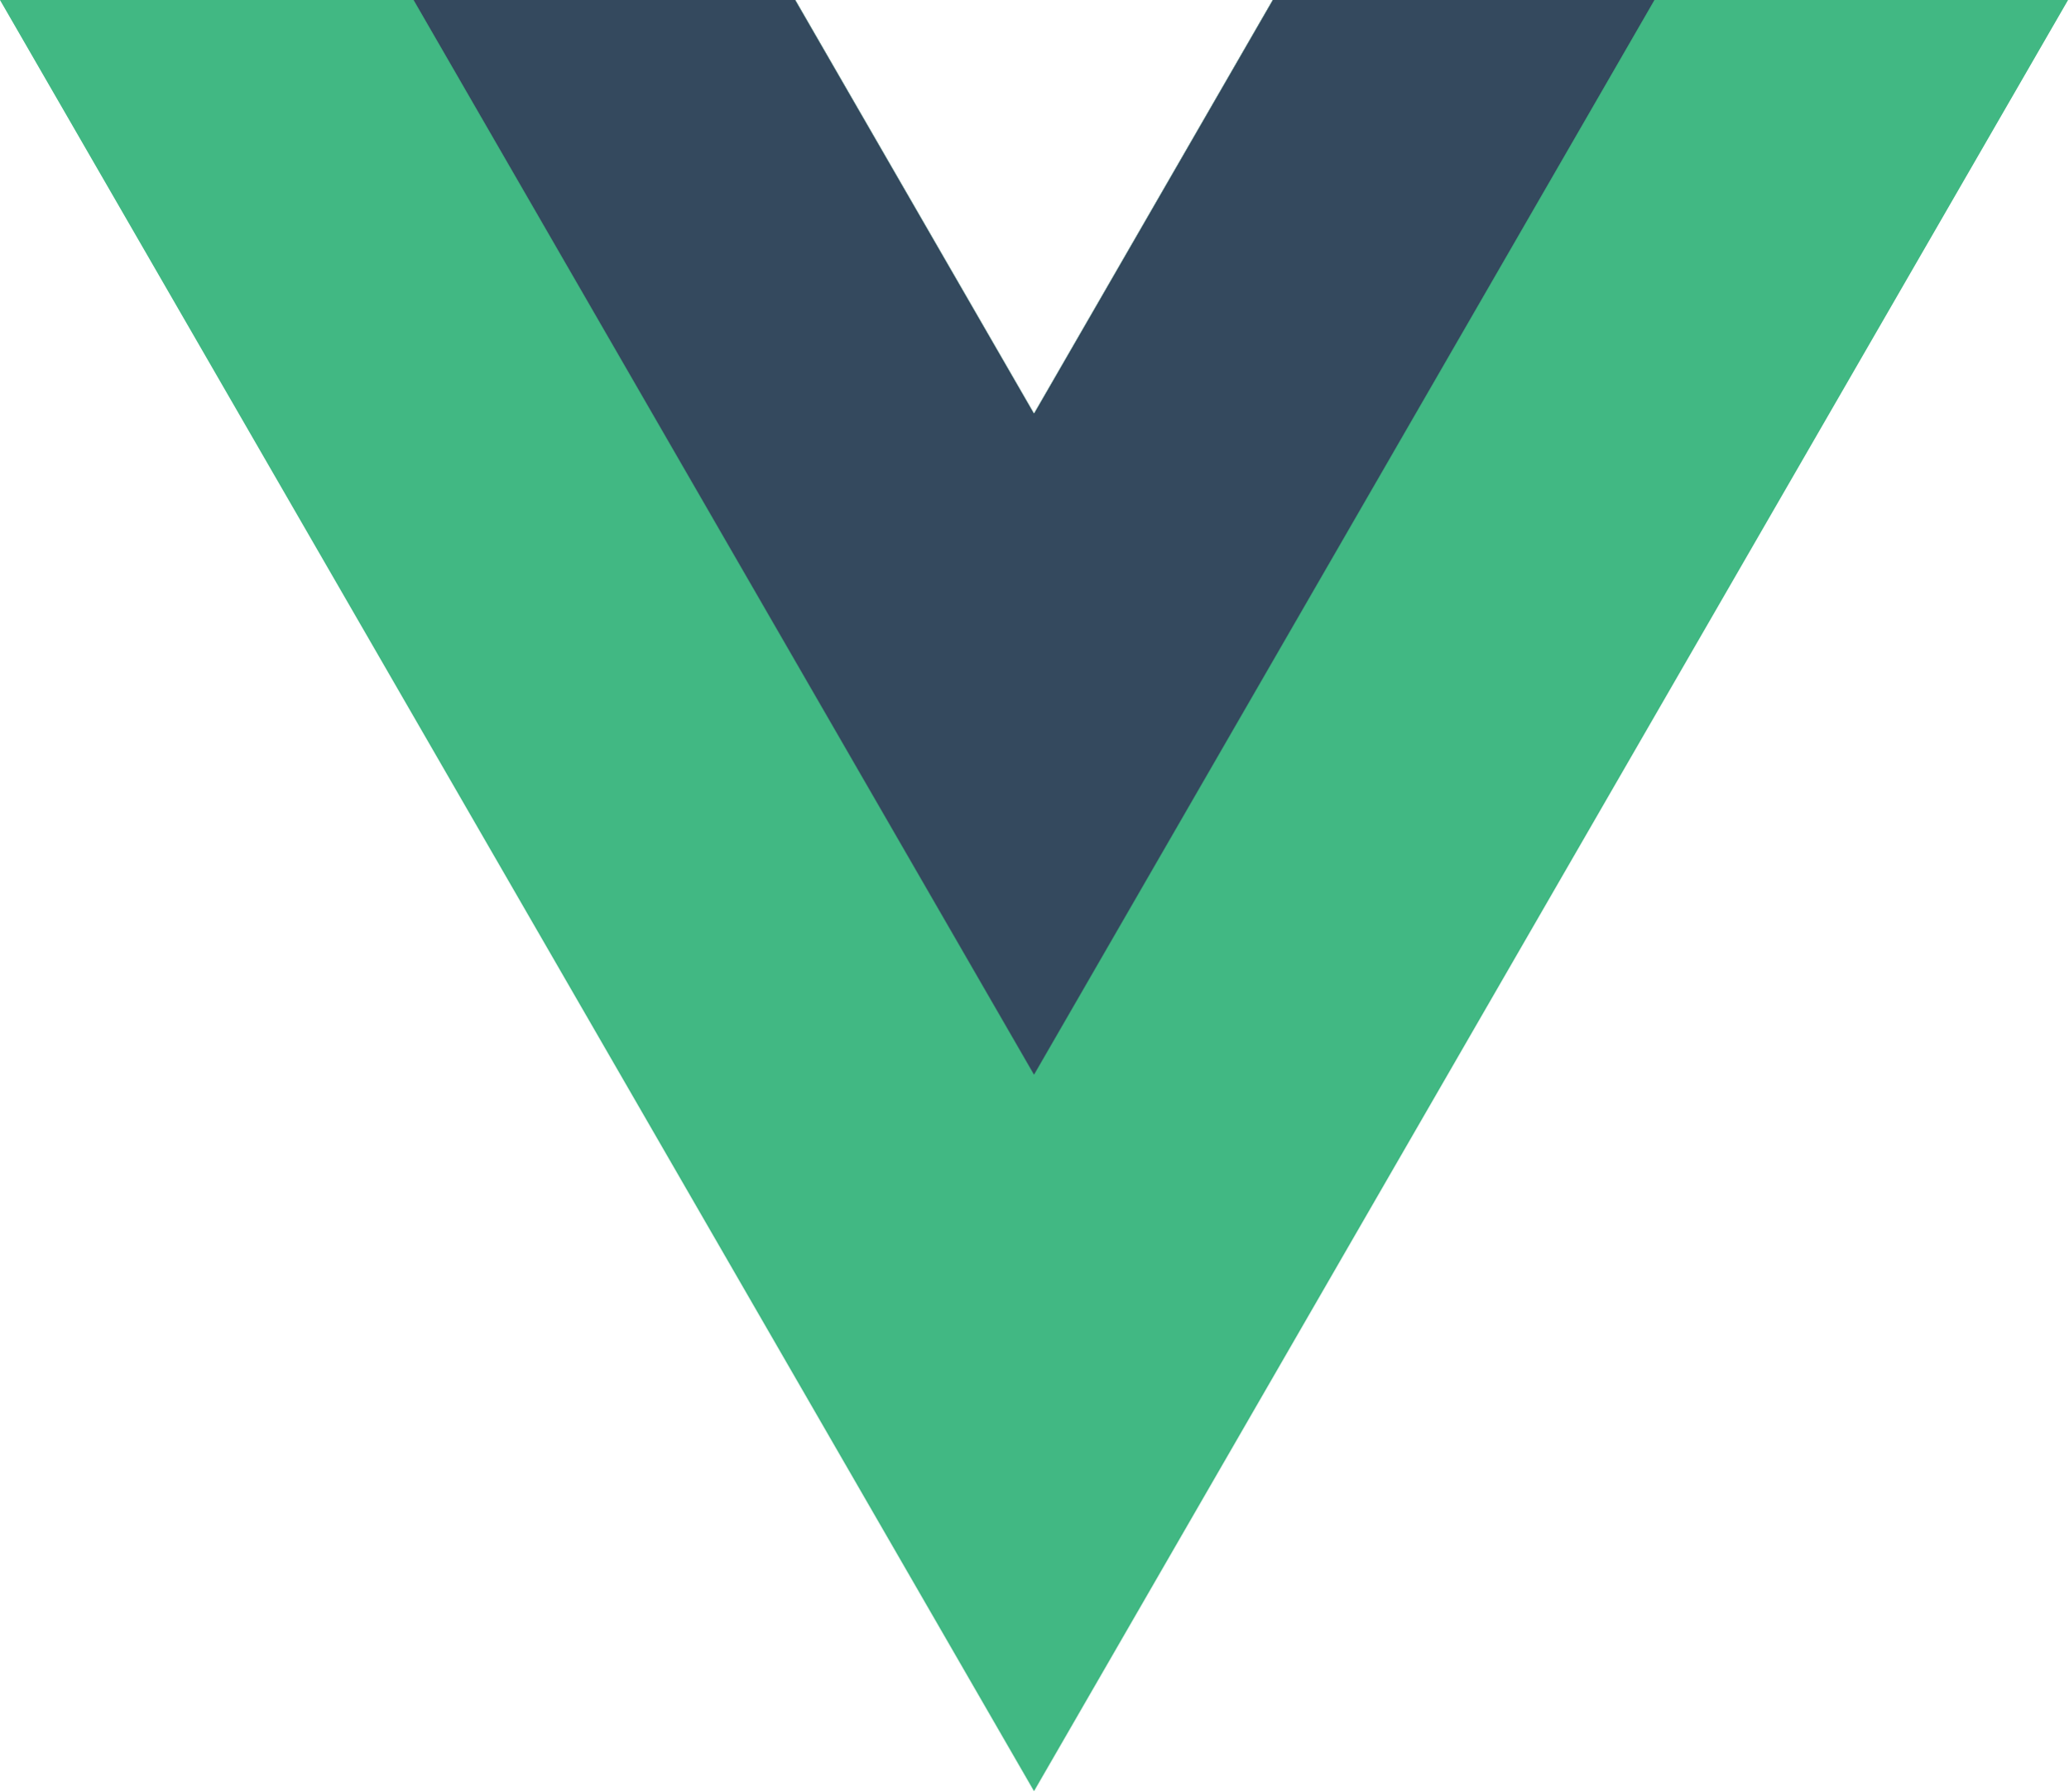
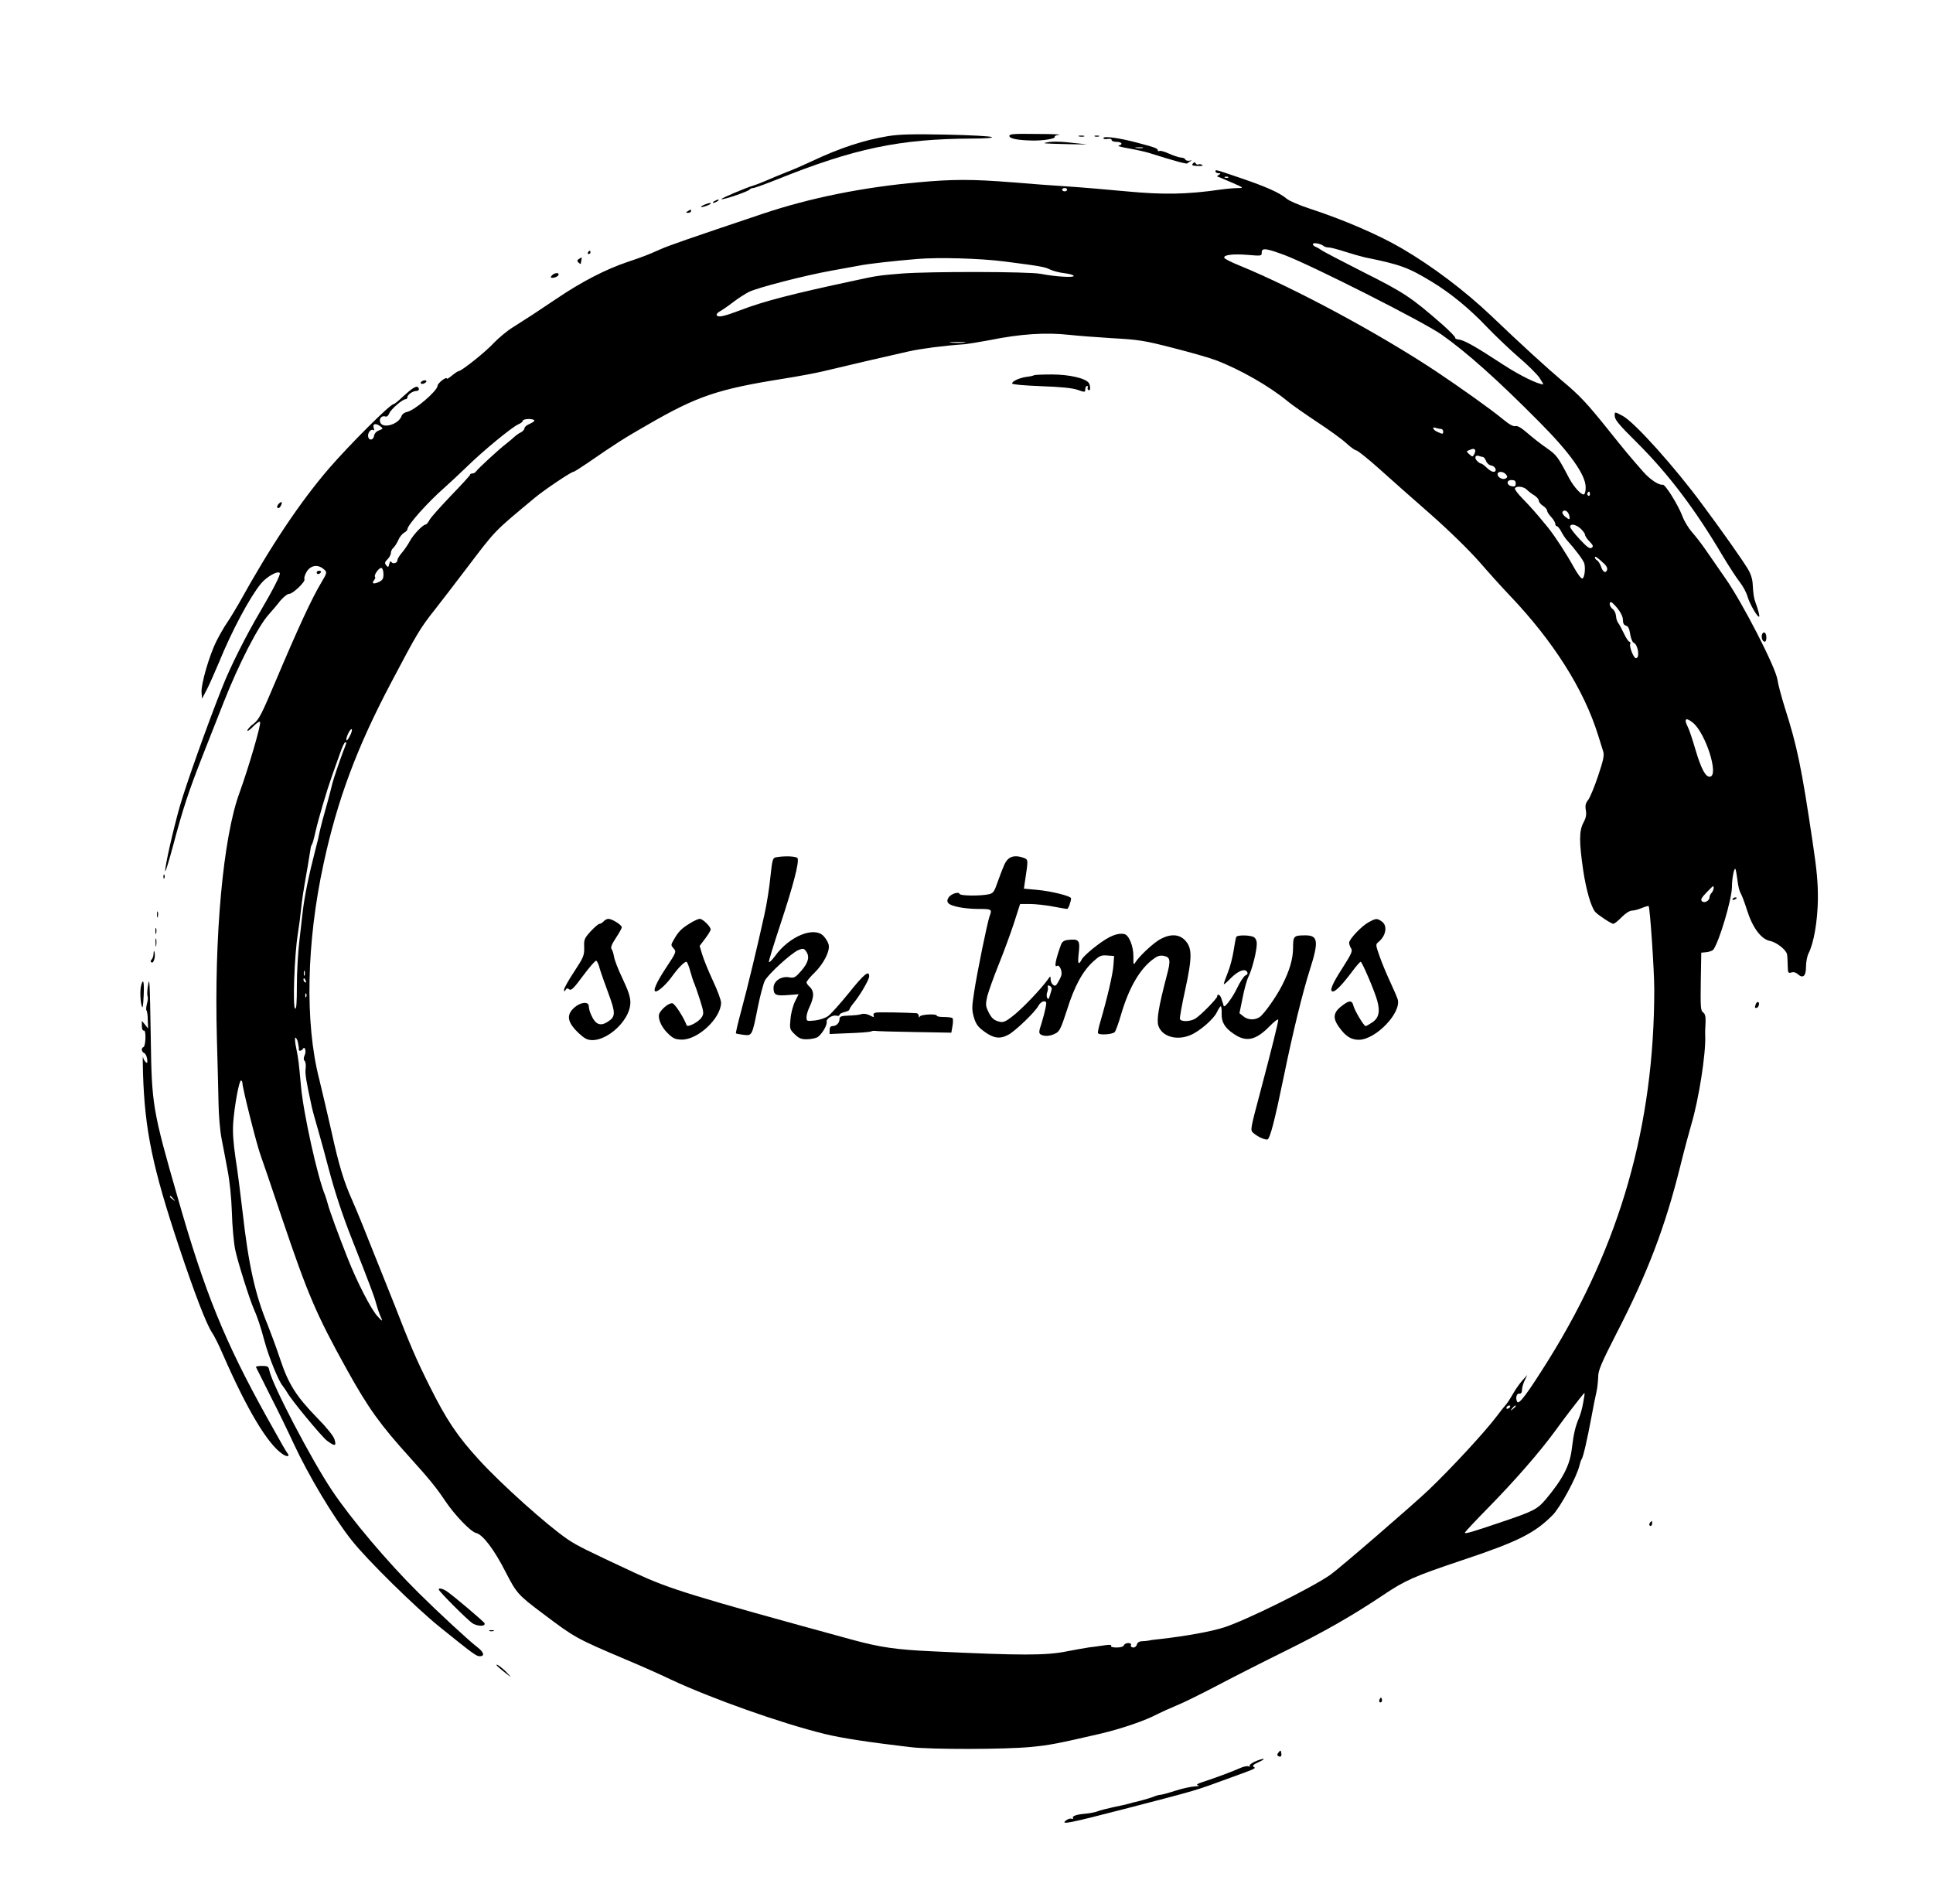
- <svg xmlns="http://www.w3.org/2000/svg" viewBox="0 0 261.76 226.69">
-   <path d="M161.096.001l-30.225 52.351L100.647.001H-.005l130.877 226.688L261.749.001z" fill="#41b883" />
-   <path d="M161.096.001l-30.225 52.351L100.647.001H52.346l78.526 136.01L209.398.001z" fill="#34495e" />
+ <svg xmlns="http://www.w3.org/2000/svg" version="1.0" width="1172pt" height="1154pt" viewBox="0 0 1172 1154" preserveAspectRatio="xMidYMid meet">
+   <g transform="translate(0,1154) scale(0.1,-0.1)" fill="#000000" stroke="none">
+     <path d="M5385 10715 c-146 -24 -293 -72 -460 -151 -49 -23 -121 -55 -160 -69 -38 -15 -92 -38 -120 -50 -27 -12 -61 -25 -75 -29 -45 -13 -201 -79 -196 -83 7 -7 165 47 171 58 4 5 13 9 21 9 8 0 72 23 142 51 473 190 746 247 1186 249 79 0 126 4 120 9 -5 5 -128 12 -274 15 -206 4 -285 2 -355 -9z" />
+     <path d="M6120 10716 c0 -16 48 -26 140 -28 66 -1 142 11 135 23 -3 4 9 10 27 12 18 2 -42 5 -134 5 -140 2 -168 0 -168 -12z" />
+     <path d="M6543 10713 c9 -2 23 -2 30 0 6 3 -1 5 -18 5 -16 0 -22 -2 -12 -5z" />
+     <path d="M6638 10713 c6 -2 18 -2 25 0 6 3 1 5 -13 5 -14 0 -19 -2 -12 -5z" />
+     <path d="M6690 10703 c0 -6 11 -8 25 -5 15 2 25 0 25 -7 0 -6 14 -11 30 -11 32 0 41 -16 13 -22 -10 -3 16 -10 57 -17 41 -7 95 -19 120 -26 175 -55 236 -71 240 -65 3 4 12 10 20 14 9 3 6 5 -7 2 -12 -2 -24 1 -26 7 -2 6 -14 12 -28 12 -13 1 -45 12 -72 24 -26 12 -52 19 -57 16 -6 -3 -10 -2 -10 3 0 12 -14 18 -125 47 -108 29 -205 42 -205 28z m238 -60 c-10 -2 -28 -2 -40 0 -13 2 -5 4 17 4 22 1 32 -1 23 -4z" />
+     <path d="M6360 10679 c-48 -9 -44 -9 120 -13 80 -2 125 -2 100 0 -25 3 -76 8 -115 12 -38 4 -86 4 -105 1z" />
+     <path d="M7232 10548 c-8 -10 -2 -13 30 -14 25 -1 35 1 27 6 -7 5 -17 6 -22 3 -5 -3 -13 0 -17 6 -5 9 -9 9 -18 -1z" />
+     <path d="M7370 10500 c0 -5 8 -10 18 -10 14 0 15 -2 2 -10 -8 -5 -13 -10 -10 -10 3 0 41 -16 85 -35 76 -33 78 -35 42 -35 -21 0 -68 -4 -105 -9 -207 -30 -351 -32 -572 -11 -118 11 -280 25 -360 30 -80 5 -230 16 -335 25 -240 19 -358 19 -565 0 -337 -30 -656 -94 -943 -190 -452 -152 -575 -194 -627 -218 -79 -35 -98 -42 -198 -76 -128 -43 -276 -119 -425 -220 -135 -91 -168 -112 -269 -176 -34 -21 -85 -64 -113 -93 -48 -53 -197 -172 -215 -172 -4 0 -22 -12 -39 -26 -17 -14 -31 -23 -31 -20 0 17 -56 -25 -57 -43 -3 -32 -139 -149 -185 -158 -15 -3 -30 -14 -33 -24 -17 -52 -117 -81 -130 -38 -8 23 11 42 33 34 7 -3 17 6 22 19 9 24 80 86 99 86 6 0 11 5 11 11 0 16 31 38 53 39 17 0 22 11 11 23 -10 10 -39 -9 -92 -58 -26 -25 -51 -45 -56 -45 -21 0 -264 -243 -390 -388 -177 -206 -352 -467 -546 -817 -19 -33 -50 -85 -70 -115 -21 -30 -51 -83 -68 -117 -42 -83 -94 -261 -90 -310 l3 -38 28 53 c15 29 48 103 74 165 78 192 187 396 255 479 35 42 100 79 114 65 8 -7 -40 -101 -120 -237 -84 -142 -181 -335 -228 -455 -89 -223 -220 -592 -257 -720 -43 -151 -94 -380 -89 -396 2 -5 23 64 47 153 62 233 94 328 178 543 41 105 100 253 130 330 91 231 210 463 275 533 18 20 49 56 67 80 20 23 43 42 54 42 23 0 101 75 93 89 -4 5 2 25 12 43 23 40 66 49 102 20 25 -20 25 -22 -14 -87 -55 -92 -137 -268 -274 -592 -86 -204 -102 -235 -134 -260 -21 -15 -37 -34 -38 -41 0 -7 16 4 36 25 22 22 39 33 41 26 6 -18 -70 -277 -125 -429 -99 -268 -154 -869 -137 -1489 4 -148 9 -326 10 -395 1 -69 9 -163 18 -210 9 -47 26 -134 37 -195 13 -67 23 -166 26 -255 2 -80 11 -181 20 -225 14 -70 88 -304 113 -360 20 -44 41 -106 65 -196 27 -99 85 -241 110 -270 8 -10 19 -27 26 -38 23 -44 208 -267 242 -294 49 -36 59 -35 46 8 -7 21 -45 69 -102 127 -129 132 -177 207 -227 358 -23 69 -57 161 -75 206 -77 186 -117 364 -154 694 -12 102 -30 246 -42 320 -14 97 -18 157 -14 215 8 106 36 255 47 255 5 0 9 -8 9 -17 0 -29 87 -374 109 -433 11 -30 70 -203 131 -385 156 -461 206 -580 393 -917 131 -236 202 -334 382 -533 113 -125 161 -183 214 -263 60 -89 156 -188 188 -195 40 -9 110 -101 179 -237 66 -128 74 -138 229 -254 190 -143 198 -148 495 -274 91 -38 215 -93 275 -122 247 -116 670 -266 935 -331 107 -26 266 -50 520 -80 128 -15 571 -14 730 1 115 11 164 21 420 80 131 31 275 80 349 120 20 10 70 33 111 50 41 16 156 73 255 125 99 52 284 146 410 208 233 115 405 213 593 339 133 89 185 112 477 210 339 113 441 164 550 275 46 47 145 230 161 298 4 17 10 35 14 40 9 12 34 120 60 260 10 55 23 120 29 145 6 25 10 66 11 93 0 40 17 80 114 270 186 361 291 638 381 997 25 102 57 221 70 265 45 151 88 426 84 535 -1 19 0 56 2 83 1 35 -2 51 -15 60 -15 11 -16 33 -14 187 l3 175 32 3 c17 2 36 9 41 15 35 47 112 303 113 381 0 56 15 125 22 106 3 -8 8 -40 12 -70 3 -30 12 -64 19 -75 7 -11 25 -59 40 -107 33 -103 85 -172 138 -182 40 -8 98 -54 103 -81 2 -11 4 -42 4 -68 1 -44 3 -48 22 -42 13 4 27 1 39 -10 32 -29 50 -12 50 45 0 28 7 64 15 80 32 62 55 194 57 326 1 100 -6 178 -31 344 -68 459 -95 588 -170 822 -21 68 -41 143 -44 167 -9 72 -214 472 -319 620 -34 49 -85 123 -113 163 -27 40 -67 91 -87 113 -20 23 -46 65 -57 95 -26 69 -105 196 -120 192 -22 -5 -76 31 -116 76 -88 100 -114 132 -207 248 -136 170 -179 216 -287 306 -93 79 -246 218 -430 394 -159 151 -356 300 -541 408 -140 82 -351 173 -558 241 -62 20 -125 47 -140 60 -44 37 -123 72 -278 125 -165 56 -154 53 -154 40z m77 -36 c-3 -3 -12 -4 -19 -1 -8 3 -5 6 6 6 11 1 17 -2 13 -5z m-977 -74 c0 -5 -7 -10 -15 -10 -8 0 -15 5 -15 10 0 6 7 10 15 10 8 0 15 -4 15 -10z m1555 -341 c5 -5 19 -9 31 -9 12 0 57 -12 100 -26 44 -14 97 -29 119 -34 217 -44 263 -61 408 -149 113 -69 227 -162 332 -273 50 -52 136 -134 191 -182 56 -47 113 -104 128 -126 14 -22 25 -40 23 -40 -32 0 -142 54 -239 117 -182 119 -243 153 -280 156 -9 1 -16 5 -15 10 1 5 -34 41 -78 80 -190 166 -233 194 -480 318 -132 67 -247 127 -255 134 -8 6 -23 15 -32 18 -10 4 -18 11 -18 17 0 12 49 3 65 -11z m-237 -55 c166 -63 839 -403 952 -482 152 -107 340 -274 597 -534 180 -181 276 -315 277 -390 1 -23 -4 -43 -11 -45 -15 -5 -61 46 -88 96 -70 134 -77 142 -136 184 -34 23 -86 64 -116 90 -38 33 -61 47 -74 44 -13 -4 -38 10 -77 42 -67 56 -254 189 -402 288 -348 231 -857 505 -1194 643 -50 20 -91 41 -93 47 -6 18 52 25 142 18 82 -7 85 -7 85 14 0 30 24 27 138 -15z m-1698 -39 c218 -28 246 -33 277 -49 17 -8 56 -19 87 -22 31 -4 56 -11 56 -17 0 -11 -113 -4 -200 13 -73 14 -668 15 -840 2 -146 -12 -151 -13 -285 -42 -389 -83 -553 -126 -695 -180 -101 -38 -135 -46 -144 -31 -4 5 4 15 16 22 13 7 49 31 80 55 31 24 76 53 98 64 51 26 342 101 505 130 66 12 140 25 165 30 54 11 207 28 350 40 132 11 380 4 530 -15z m395 -445 c44 -5 160 -14 257 -20 162 -9 195 -14 370 -59 106 -27 222 -60 258 -74 147 -55 330 -160 439 -251 24 -20 103 -75 175 -123 72 -47 152 -105 178 -129 26 -24 53 -44 61 -44 7 0 68 -48 134 -107 66 -60 207 -184 313 -277 118 -104 233 -217 298 -290 58 -67 141 -159 186 -206 264 -277 449 -569 535 -845 12 -38 26 -83 31 -99 8 -24 2 -52 -30 -148 -22 -66 -49 -131 -60 -146 -16 -20 -20 -34 -15 -63 5 -27 1 -47 -14 -75 -27 -49 -27 -117 -2 -289 18 -120 47 -221 73 -253 16 -18 97 -72 110 -72 6 0 29 18 50 40 24 24 49 40 63 40 12 0 39 7 60 16 20 8 39 14 41 11 8 -8 34 -388 34 -505 0 -821 -206 -1546 -639 -2242 -127 -203 -181 -277 -192 -258 -12 22 -4 53 13 50 10 -1 16 6 16 22 0 13 7 39 16 57 l16 34 -28 -31 c-15 -17 -36 -46 -47 -64 -39 -66 -43 -71 -61 -93 -11 -12 -32 -40 -49 -62 -70 -93 -269 -309 -411 -445 -93 -89 -547 -481 -599 -517 -119 -82 -510 -275 -643 -318 -82 -26 -227 -52 -382 -70 -30 -3 -64 -7 -75 -10 -11 -2 -31 -4 -43 -4 -15 -1 -26 -8 -29 -20 -3 -11 -13 -19 -23 -18 -10 1 -16 7 -13 14 3 8 -3 13 -16 13 -12 0 -24 -6 -27 -14 -3 -8 -20 -13 -44 -13 -24 0 -37 4 -33 10 4 7 -10 8 -43 3 -27 -4 -67 -10 -89 -12 -22 -3 -83 -14 -135 -24 -127 -26 -276 -26 -820 0 -215 10 -312 24 -475 68 -988 270 -1116 310 -1325 407 -300 140 -351 165 -407 203 -124 84 -405 336 -538 482 -133 145 -198 243 -300 447 -83 166 -119 251 -215 498 -11 28 -50 124 -86 215 -37 91 -83 208 -104 260 -21 52 -51 124 -67 160 -47 104 -80 212 -123 410 -23 102 -57 246 -75 320 -87 340 -77 828 27 1305 84 388 201 703 411 1100 154 292 174 327 264 440 43 55 130 168 192 250 181 238 162 218 413 427 56 47 221 158 235 158 5 0 44 25 88 55 168 116 220 149 358 228 304 176 427 218 831 282 87 14 195 34 240 45 102 25 403 95 516 120 78 17 207 34 335 43 28 3 97 14 155 25 187 38 341 48 485 32z m-637 -47 c-21 -2 -57 -2 -80 0 -24 2 -7 4 37 4 44 0 63 -2 43 -4z m-2608 -472 c0 -5 -13 -14 -30 -21 -16 -7 -30 -18 -30 -26 0 -7 -10 -19 -22 -25 -13 -6 -31 -19 -40 -28 -9 -9 -32 -27 -49 -41 -46 -35 -172 -152 -182 -167 -4 -7 -15 -13 -22 -13 -8 0 -15 -3 -15 -8 0 -4 -52 -61 -116 -127 -63 -66 -122 -132 -130 -147 -8 -16 -19 -28 -24 -28 -16 0 -76 -63 -95 -100 -10 -19 -31 -50 -46 -68 -16 -18 -29 -39 -29 -46 0 -19 -27 -28 -37 -13 -5 8 -9 4 -13 -12 -5 -21 -7 -22 -18 -8 -11 13 -10 19 7 36 12 12 21 29 21 40 0 10 7 24 16 31 8 8 21 28 29 46 7 18 23 37 34 44 12 6 21 16 21 21 0 26 122 163 226 254 31 28 93 85 137 128 96 94 271 238 310 255 15 6 27 16 27 22 0 5 16 10 35 10 19 0 35 -4 35 -9z m-934 -35 c18 -14 18 -15 -8 -25 -16 -6 -28 -19 -30 -33 -4 -27 -31 -31 -36 -5 -4 22 16 49 31 40 6 -4 8 0 4 9 -11 29 9 36 39 14z m6430 -16 c8 0 14 -7 14 -15 0 -18 -2 -18 -35 -3 -27 12 -36 34 -9 24 9 -3 22 -6 30 -6z m207 -126 c3 -4 2 -15 -4 -26 -10 -19 -11 -19 -30 -2 -19 17 -19 19 -2 25 24 10 28 10 36 3z m48 -44 c5 0 14 -11 19 -24 5 -14 19 -26 32 -28 26 -4 38 -38 13 -38 -9 0 -27 11 -41 25 -14 14 -29 25 -34 25 -5 0 -16 7 -24 16 -19 18 -11 38 11 30 8 -3 19 -6 24 -6z m140 -106 c10 -13 10 -17 -1 -24 -18 -11 -50 6 -50 25 0 20 34 19 51 -1z m59 -55 c0 -15 -5 -20 -22 -17 -34 5 -37 38 -4 38 20 0 26 -5 26 -21z m67 -37 c10 -10 30 -26 46 -35 15 -10 27 -24 27 -32 0 -8 11 -22 25 -31 14 -9 25 -22 25 -29 0 -7 11 -24 25 -39 14 -15 25 -34 25 -42 0 -7 4 -14 10 -14 5 0 17 -15 26 -32 9 -18 25 -42 35 -53 50 -55 100 -122 105 -141 8 -32 1 -87 -12 -91 -7 -2 -30 29 -52 69 -44 80 -115 189 -157 241 -68 83 -104 124 -153 174 -29 29 -50 58 -47 63 10 16 53 11 72 -8z m383 -28 c0 -8 -5 -12 -10 -9 -6 4 -8 11 -5 16 9 14 15 11 15 -7z m-126 -127 c7 -29 3 -31 -24 -9 -13 10 -20 24 -16 30 10 16 33 4 40 -21z m70 -82 c14 -13 26 -30 26 -36 0 -7 12 -26 27 -41 23 -24 25 -30 13 -39 -12 -7 -28 5 -72 52 -32 34 -58 68 -58 75 0 22 35 16 64 -11z m142 -212 c15 -13 21 -28 18 -38 -9 -23 -26 -13 -37 21 -6 16 -16 33 -23 37 -8 4 -14 12 -14 18 0 10 14 1 56 -38z m-7401 -64 c0 -27 -5 -36 -28 -47 -32 -15 -46 -10 -29 11 7 8 9 17 6 20 -10 10 26 59 39 54 7 -2 12 -19 12 -38z m7483 -208 c20 -25 32 -51 32 -69 0 -21 6 -31 19 -35 13 -3 20 -18 25 -51 4 -26 14 -50 21 -52 27 -11 39 -94 14 -94 -14 0 -41 69 -35 86 3 8 1 14 -5 14 -5 0 -20 22 -33 50 -13 27 -28 55 -34 63 -7 8 -13 27 -14 43 -1 16 -10 35 -20 42 -18 13 -25 42 -10 42 5 0 23 -18 40 -39z m455 -691 c77 -61 160 -318 106 -328 -27 -5 -54 45 -89 163 -18 61 -38 122 -46 137 -26 51 -14 62 29 28z m-8135 -67 c-15 -34 -28 -51 -28 -35 0 18 22 62 31 62 5 0 3 -12 -3 -27z m-28 -56 c0 -1 -9 -27 -21 -57 -22 -58 -58 -165 -64 -190 -8 -35 -44 -169 -59 -220 -8 -30 -17 -67 -20 -81 -2 -14 -11 -53 -20 -85 -45 -174 -70 -298 -81 -394 -3 -30 -12 -109 -20 -175 -8 -66 -15 -186 -15 -268 0 -109 -3 -146 -11 -141 -15 9 -4 321 16 448 8 50 17 118 20 151 6 60 11 95 40 260 8 50 16 99 18 110 1 11 5 22 8 25 3 3 13 37 21 75 21 90 68 249 102 345 15 41 37 103 49 137 12 35 25 63 30 63 4 0 7 -1 7 -3z m8290 -881 c0 -8 -6 -21 -12 -28 -7 -7 -13 -19 -13 -27 0 -22 -32 -38 -46 -24 -9 9 -3 21 27 52 45 46 44 46 44 27z m-8543 -528 c-3 -7 -5 -2 -5 12 0 14 2 19 5 13 2 -7 2 -19 0 -25z m7 -34 c3 -8 2 -12 -4 -9 -6 3 -10 10 -10 16 0 14 7 11 14 -7z m3 -96 c-3 -8 -6 -5 -6 6 -1 11 2 17 5 13 3 -3 4 -12 1 -19z m-50 -280 c4 -18 6 -36 5 -40 -3 -12 16 -9 24 3 12 21 23 -13 11 -38 -7 -17 -7 -27 0 -34 6 -6 9 -27 6 -47 -4 -33 3 -73 37 -230 5 -24 24 -92 41 -150 17 -59 44 -158 60 -220 38 -144 84 -285 143 -434 116 -295 135 -346 146 -388 7 -25 17 -56 23 -70 20 -45 19 -45 -16 -7 -38 42 -124 209 -180 352 -55 139 -109 286 -119 325 -5 19 -13 44 -17 55 -45 106 -132 498 -146 660 -13 141 -16 169 -29 231 -8 35 -9 64 -5 64 5 0 13 -15 16 -32z m7792 -2181 c-5 -31 -17 -74 -26 -94 -22 -52 -32 -95 -43 -186 -12 -100 -54 -182 -158 -306 -51 -60 -74 -72 -267 -137 -182 -62 -227 -75 -223 -64 2 5 66 74 143 152 159 162 308 333 399 457 33 46 76 102 93 125 18 23 45 57 60 77 16 20 29 36 30 35 2 -2 -2 -28 -8 -59z m-444 -27 c-3 -5 -11 -10 -16 -10 -6 0 -7 5 -4 10 3 6 11 10 16 10 6 0 7 -4 4 -10z m35 6 c0 -2 -8 -10 -17 -17 -16 -13 -17 -12 -4 4 13 16 21 21 21 13z" />
+     <path d="M6269 9265 c-3 -2 -22 -7 -42 -9 -46 -6 -93 -28 -90 -41 2 -6 75 -12 175 -16 120 -4 188 -11 221 -22 45 -16 47 -15 47 3 0 11 5 20 11 20 5 0 8 -4 4 -9 -3 -5 -1 -12 5 -16 12 -7 13 24 2 43 -19 29 -119 52 -225 52 -57 0 -106 -2 -108 -5z" />
+     <path d="M4704 6343 c-19 -4 -22 -15 -33 -119 -6 -63 -22 -165 -36 -227 -41 -187 -103 -445 -141 -585 -20 -73 -34 -135 -32 -136 1 -2 22 -6 46 -9 52 -6 52 -8 87 169 14 69 33 140 42 159 22 41 160 167 204 186 28 11 33 10 45 -6 25 -33 16 -69 -27 -119 -38 -43 -43 -46 -77 -40 -48 7 -92 -24 -92 -65 0 -42 14 -49 87 -43 l65 5 -21 -42 c-12 -23 -25 -71 -28 -106 -6 -61 -5 -65 25 -94 24 -24 39 -31 71 -31 22 0 51 5 64 11 25 11 64 74 59 95 -4 18 36 43 59 37 10 -3 19 -1 19 5 0 6 14 13 30 17 17 4 30 10 30 15 0 5 11 22 25 39 38 45 95 142 95 163 0 39 -32 13 -123 -101 -53 -65 -109 -128 -126 -140 -16 -12 -52 -24 -80 -27 -50 -5 -51 -5 -51 21 0 14 9 43 20 65 11 22 20 53 20 70 0 18 -8 37 -20 47 -11 10 -20 22 -20 28 0 6 22 33 49 59 56 55 95 133 85 170 -3 14 -17 37 -30 51 -57 62 -209 0 -296 -122 -18 -24 -34 -40 -36 -34 -2 5 31 111 72 235 74 224 112 367 102 393 -5 13 -80 16 -132 6z" />
+     <path d="M6111 6331 c-17 -17 -25 -35 -69 -156 -14 -41 -23 -51 -47 -56 -51 -11 -173 -10 -177 2 -5 16 -52 1 -67 -22 -9 -15 -9 -24 -1 -34 16 -19 99 -35 185 -35 78 0 81 -2 65 -44 -13 -35 -76 -341 -94 -462 -14 -90 -14 -106 -1 -152 13 -41 24 -57 64 -86 55 -40 93 -46 144 -19 41 21 164 139 183 176 8 15 23 27 33 27 16 0 17 -5 11 -37 -4 -21 -15 -64 -25 -96 -17 -50 -17 -60 -5 -68 22 -13 57 -11 89 6 25 12 34 31 70 142 45 144 95 236 159 294 38 35 48 40 85 37 l42 -3 -4 -55 c-3 -52 -37 -198 -79 -342 -11 -36 -18 -69 -14 -72 11 -12 90 -6 101 8 6 7 23 54 37 102 48 166 116 283 199 342 26 19 40 22 64 17 37 -8 40 -28 15 -120 -49 -188 -62 -265 -51 -302 21 -66 110 -93 194 -58 56 23 140 96 160 137 10 21 21 38 25 38 3 0 6 -20 5 -44 -2 -51 19 -87 73 -123 75 -52 133 -40 217 45 30 31 53 48 53 39 0 -15 -38 -169 -105 -422 -64 -241 -65 -244 -48 -261 23 -22 73 -46 88 -41 16 7 43 111 100 387 53 259 113 504 156 639 56 175 51 211 -26 211 -71 0 -75 -4 -75 -75 0 -66 -20 -136 -65 -225 -35 -70 -109 -175 -137 -195 -30 -20 -71 -19 -99 4 l-24 19 19 93 c10 52 26 110 36 129 22 44 50 156 50 198 0 21 -7 35 -19 42 -24 12 -98 13 -105 1 -3 -5 -10 -41 -16 -81 -6 -40 -21 -100 -35 -134 -14 -35 -25 -66 -25 -71 0 -5 18 10 40 33 45 46 87 63 101 41 6 -10 3 -17 -10 -22 -10 -5 -33 -40 -51 -78 -30 -62 -78 -124 -81 -106 -1 4 -3 10 -4 15 -2 4 -6 17 -10 30 -7 22 -25 31 -25 12 0 -12 -94 -109 -130 -133 -29 -20 -89 -23 -96 -4 -2 7 12 87 32 177 43 198 43 254 -1 300 -35 37 -86 40 -146 9 -41 -20 -133 -106 -156 -144 -10 -17 -12 -12 -11 35 1 63 -27 133 -56 138 -41 8 -90 -12 -164 -68 -43 -32 -84 -70 -92 -84 -21 -40 -27 -31 -20 32 10 83 3 92 -67 84 -23 -3 -34 -11 -41 -31 -33 -92 -41 -138 -23 -126 15 9 33 -33 26 -58 -4 -12 -14 -32 -22 -45 -11 -19 -17 -21 -29 -11 -8 6 -14 21 -14 33 -1 21 -1 21 -15 1 -45 -63 -162 -185 -218 -227 -38 -30 -55 -37 -75 -32 -37 9 -50 21 -71 64 -15 32 -16 42 -5 91 8 30 38 115 68 189 30 74 72 188 93 252 l38 118 60 0 c33 0 95 -7 138 -15 43 -8 82 -15 87 -15 7 0 23 42 24 64 1 14 -120 44 -208 52 l-78 7 6 41 c21 138 21 135 -8 146 -41 15 -74 12 -95 -9z m265 -790 c-17 -60 -18 -63 -26 -51 -5 7 -5 23 -1 34 5 12 6 27 4 34 -3 8 1 10 11 6 9 -4 15 -14 12 -23z" />
+     <path d="M3660 5955 c-7 -8 -18 -15 -25 -15 -6 0 -31 -21 -54 -46 -38 -42 -41 -49 -39 -97 1 -48 -3 -59 -60 -146 -34 -51 -62 -101 -62 -110 0 -13 2 -14 9 -2 7 11 13 12 23 3 11 -8 28 8 83 83 39 52 74 93 80 91 5 -1 15 -22 21 -47 7 -24 31 -92 53 -151 44 -118 44 -141 -3 -171 -47 -31 -77 -18 -104 46 -7 15 -12 37 -12 47 0 31 -50 26 -88 -8 -45 -40 -43 -79 5 -133 20 -22 49 -47 64 -55 93 -47 271 97 271 220 0 33 -13 71 -47 143 -26 54 -49 113 -52 133 -3 19 -10 41 -15 47 -7 9 1 29 26 67 20 30 36 59 36 65 0 14 -59 51 -81 51 -9 0 -22 -7 -29 -15z" />
+     <path d="M4180 5941 c-50 -31 -68 -50 -95 -98 -18 -31 -18 -33 -1 -52 18 -20 17 -23 -48 -121 -57 -87 -80 -140 -60 -140 17 0 67 46 100 93 37 51 72 86 86 87 4 0 15 -26 23 -57 9 -32 20 -67 26 -78 5 -11 20 -56 34 -99 23 -73 23 -82 9 -103 -17 -28 -85 -63 -91 -48 -17 47 -71 131 -86 133 -19 4 -61 -29 -78 -59 -14 -27 8 -82 49 -122 33 -32 45 -38 85 -39 97 -2 236 127 239 222 1 15 -22 77 -50 136 -28 60 -57 132 -65 160 l-15 50 34 45 c18 24 33 49 33 54 0 18 -48 65 -66 65 -10 0 -38 -13 -63 -29z" />
+     <path d="M8299 5950 c-42 -22 -119 -103 -119 -125 0 -8 5 -24 12 -34 10 -16 2 -33 -50 -115 -66 -102 -84 -146 -60 -146 17 0 60 45 118 123 23 31 46 57 50 57 8 0 84 -176 100 -235 19 -66 10 -106 -29 -132 -19 -13 -37 -23 -41 -23 -11 0 -66 93 -74 123 -7 31 -22 34 -56 10 -67 -46 -74 -81 -30 -141 40 -56 74 -76 122 -75 102 4 253 162 233 243 -4 14 -25 63 -47 110 -22 47 -51 117 -64 155 -24 68 -24 70 -6 85 46 38 56 99 20 124 -28 20 -35 20 -79 -4z" />
+     <path d="M5313 5402 c-14 -2 -20 -8 -16 -18 4 -12 1 -12 -23 1 -16 8 -38 12 -49 8 -19 -6 -31 -7 -105 -11 -22 -2 -30 -7 -30 -20 0 -23 -19 -42 -42 -42 -12 0 -18 -8 -18 -24 l0 -24 118 5 c64 2 124 7 132 10 8 4 19 5 25 4 5 -2 112 -5 237 -7 l226 -4 7 40 c4 23 4 44 0 48 -3 4 -26 7 -51 7 -24 0 -44 3 -44 8 0 13 -98 8 -103 -5 -4 -9 -6 -7 -6 3 -1 9 -7 16 -13 17 -56 4 -227 7 -245 4z" />
+     <path d="M4330 10320 c-8 -5 -10 -10 -5 -10 6 0 17 5 25 10 8 5 11 10 5 10 -5 0 -17 -5 -25 -10z" />
+     <path d="M4273 10300 c-34 -14 -28 -21 7 -9 17 6 30 13 30 15 0 6 -12 4 -37 -6z" />
+     <path d="M4170 10260 c-13 -8 -12 -10 3 -10 9 0 17 5 17 10 0 12 -1 12 -20 0z" />
+     <path d="M3565 10010 c-3 -5 -1 -10 4 -10 6 0 11 5 11 10 0 6 -2 10 -4 10 -3 0 -8 -4 -11 -10z" />
+     <path d="M3510 9970 c-12 -7 -12 -12 -2 -22 6 -6 12 -10 13 -7 0 2 2 12 4 22 4 20 4 19 -15 7z" />
+     <path d="M3357 9879 c-9 -6 -17 -14 -17 -19 0 -10 38 -1 45 11 9 13 -9 18 -28 8z" />
+     <path d="M2560 9230 c-20 -12 -5 -24 16 -12 9 5 12 12 7 15 -5 3 -15 2 -23 -3z" />
+     <path d="M9790 9022 c0 -26 20 -51 139 -169 189 -189 349 -400 516 -683 38 -63 84 -134 103 -158 19 -24 41 -64 48 -90 14 -46 62 -128 70 -120 4 4 -6 42 -23 88 -9 24 -13 51 -16 105 -1 33 -11 65 -29 95 -28 48 -161 237 -276 391 -170 231 -412 499 -482 537 -50 27 -50 27 -50 4z" />
+     <path d="M1692 8488 c-14 -14 -16 -28 -3 -28 9 0 24 30 18 36 -2 2 -9 -2 -15 -8z" />
+     <path d="M1920 8070 c0 -5 4 -10 9 -10 6 0 13 5 16 10 3 6 -1 10 -9 10 -9 0 -16 -4 -16 -10z" />
+     <path d="M10684 7696 c-7 -20 2 -46 16 -46 13 0 13 47 0 55 -6 3 -13 -1 -16 -9z" />
+     <path d="M991 6224 c0 -11 3 -14 6 -6 3 7 2 16 -1 19 -3 4 -6 -2 -5 -13z" />
+     <path d="M10505 6090 c-3 -6 1 -7 9 -4 18 7 21 14 7 14 -6 0 -13 -4 -16 -10z" />
+     <path d="M952 5995 c0 -16 2 -22 5 -12 2 9 2 23 0 30 -3 6 -5 -1 -5 -18z" />
+     <path d="M942 5895 c0 -16 2 -22 5 -12 2 9 2 23 0 30 -3 6 -5 -1 -5 -18z" />
+     <path d="M943 5825 c0 -22 2 -30 4 -17 2 12 2 30 0 40 -3 9 -5 -1 -4 -23z" />
+     <path d="M931 5760 c0 -15 -6 -31 -12 -37 -7 -7 -8 -13 0 -17 12 -8 25 34 18 61 -3 13 -5 11 -6 -7z" />
+     <path d="M896 5558 c-4 -27 -4 -52 -1 -58 3 -5 2 -25 -4 -44 -5 -19 -6 -38 -3 -41 4 -4 8 -30 8 -58 l2 -52 -19 24 -19 23 0 -31 c0 -19 5 -30 13 -28 14 2 11 -96 -4 -101 -14 -5 -11 -29 5 -35 7 -3 16 -19 18 -36 3 -24 2 -28 -8 -20 -7 6 -15 20 -17 32 -2 12 -2 -32 0 -98 11 -348 58 -572 219 -1055 93 -279 165 -466 199 -517 12 -17 42 -76 65 -130 148 -339 274 -549 364 -608 28 -19 46 -14 28 7 -11 15 -26 41 -122 213 -258 464 -378 759 -541 1330 -155 540 -159 564 -165 980 -6 353 -7 372 -18 303z m155 -1285 c13 -16 12 -17 -3 -4 -10 7 -18 15 -18 17 0 8 8 3 21 -13z" />
+     <path d="M856 5568 c-8 -30 -6 -97 4 -128 5 -17 8 2 11 63 4 84 -2 111 -15 65z" />
+     <path d="M10646 5454 c-8 -21 -8 -24 3 -24 12 0 22 28 12 35 -5 3 -12 -2 -15 -11z" />
+     <path d="M1552 3253 c2 -5 42 -84 89 -178 48 -93 110 -222 139 -285 92 -197 241 -447 352 -587 93 -118 387 -407 532 -524 206 -166 224 -179 245 -179 32 0 25 25 -16 56 -47 35 -239 213 -355 328 -188 186 -411 450 -525 621 -126 188 -365 646 -380 728 -5 24 -10 27 -45 27 -22 0 -38 -3 -36 -7z" />
+     <path d="M10007 2313 c-10 -9 -9 -23 1 -23 5 0 9 7 9 15 0 17 -1 18 -10 8z" />
+     <path d="M2660 1905 c0 -11 176 -187 206 -206 32 -19 79 -19 72 1 -3 9 -187 165 -228 193 -23 16 -50 23 -50 12z" />
+     <path d="M2968 1653 c6 -2 18 -2 25 0 6 3 1 5 -13 5 -14 0 -19 -2 -12 -5z" />
+     <path d="M3010 1447 c0 -3 21 -22 48 -43 45 -36 46 -36 17 -5 -28 30 -65 57 -65 48z" />
+     <path d="M8366 1241 c-4 -7 -5 -15 -2 -18 9 -9 19 4 14 18 -4 11 -6 11 -12 0z" />
+     <path d="M7752 917 c-9 -11 -10 -17 -2 -22 15 -9 23 -1 18 21 -3 15 -4 16 -16 1z" />
+     <path d="M7607 861 c-20 -10 -34 -21 -30 -26 5 -4 1 -6 -8 -2 -9 3 -34 -3 -55 -13 -40 -18 -144 -57 -224 -83 -33 -11 -39 -16 -25 -20 11 -2 2 -5 -20 -6 -22 -1 -75 -12 -118 -26 -43 -14 -84 -25 -92 -25 -7 0 -26 -5 -42 -12 -15 -6 -53 -17 -83 -25 -30 -7 -62 -15 -70 -18 -8 -2 -49 -12 -90 -20 -41 -9 -84 -20 -95 -25 -11 -5 -42 -11 -70 -14 -59 -5 -87 -15 -79 -27 3 -5 -1 -6 -8 -4 -8 3 -22 -1 -33 -9 -39 -30 8 -21 375 74 420 109 407 105 610 180 169 61 166 60 151 70 -10 6 -1 14 30 28 24 11 37 20 29 20 -8 0 -32 -8 -53 -17z" />
+   </g>
</svg>
